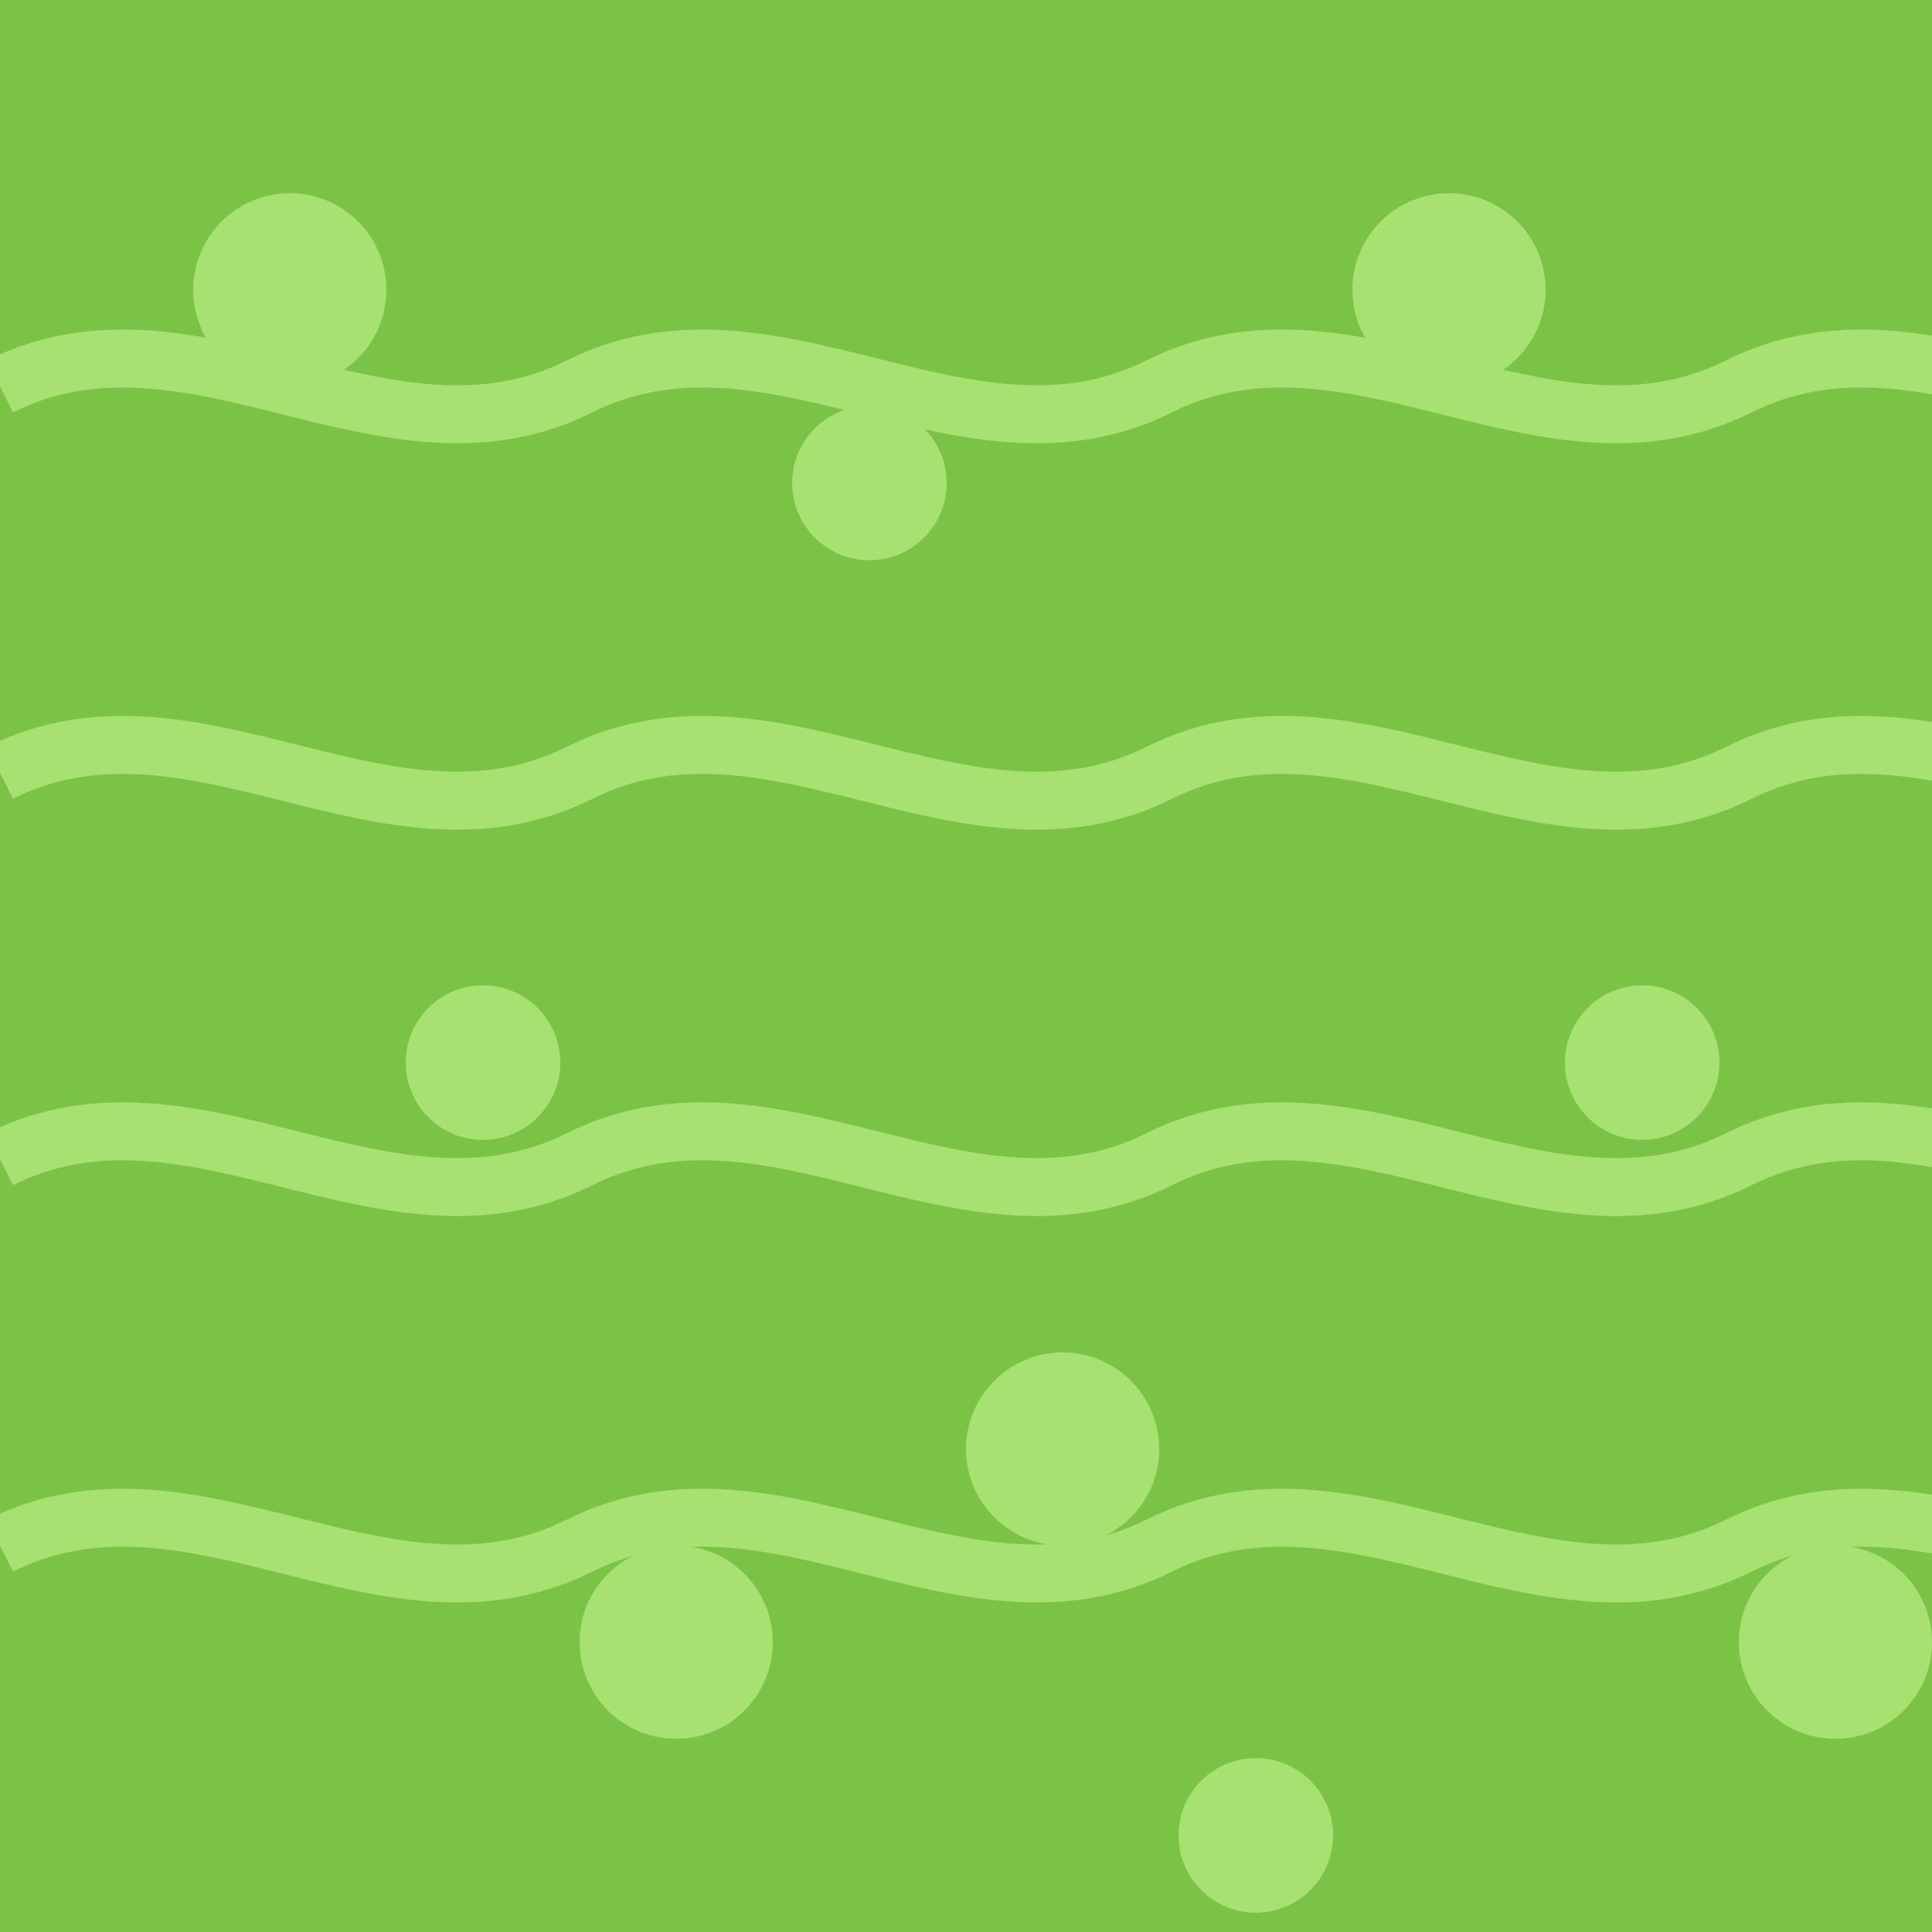
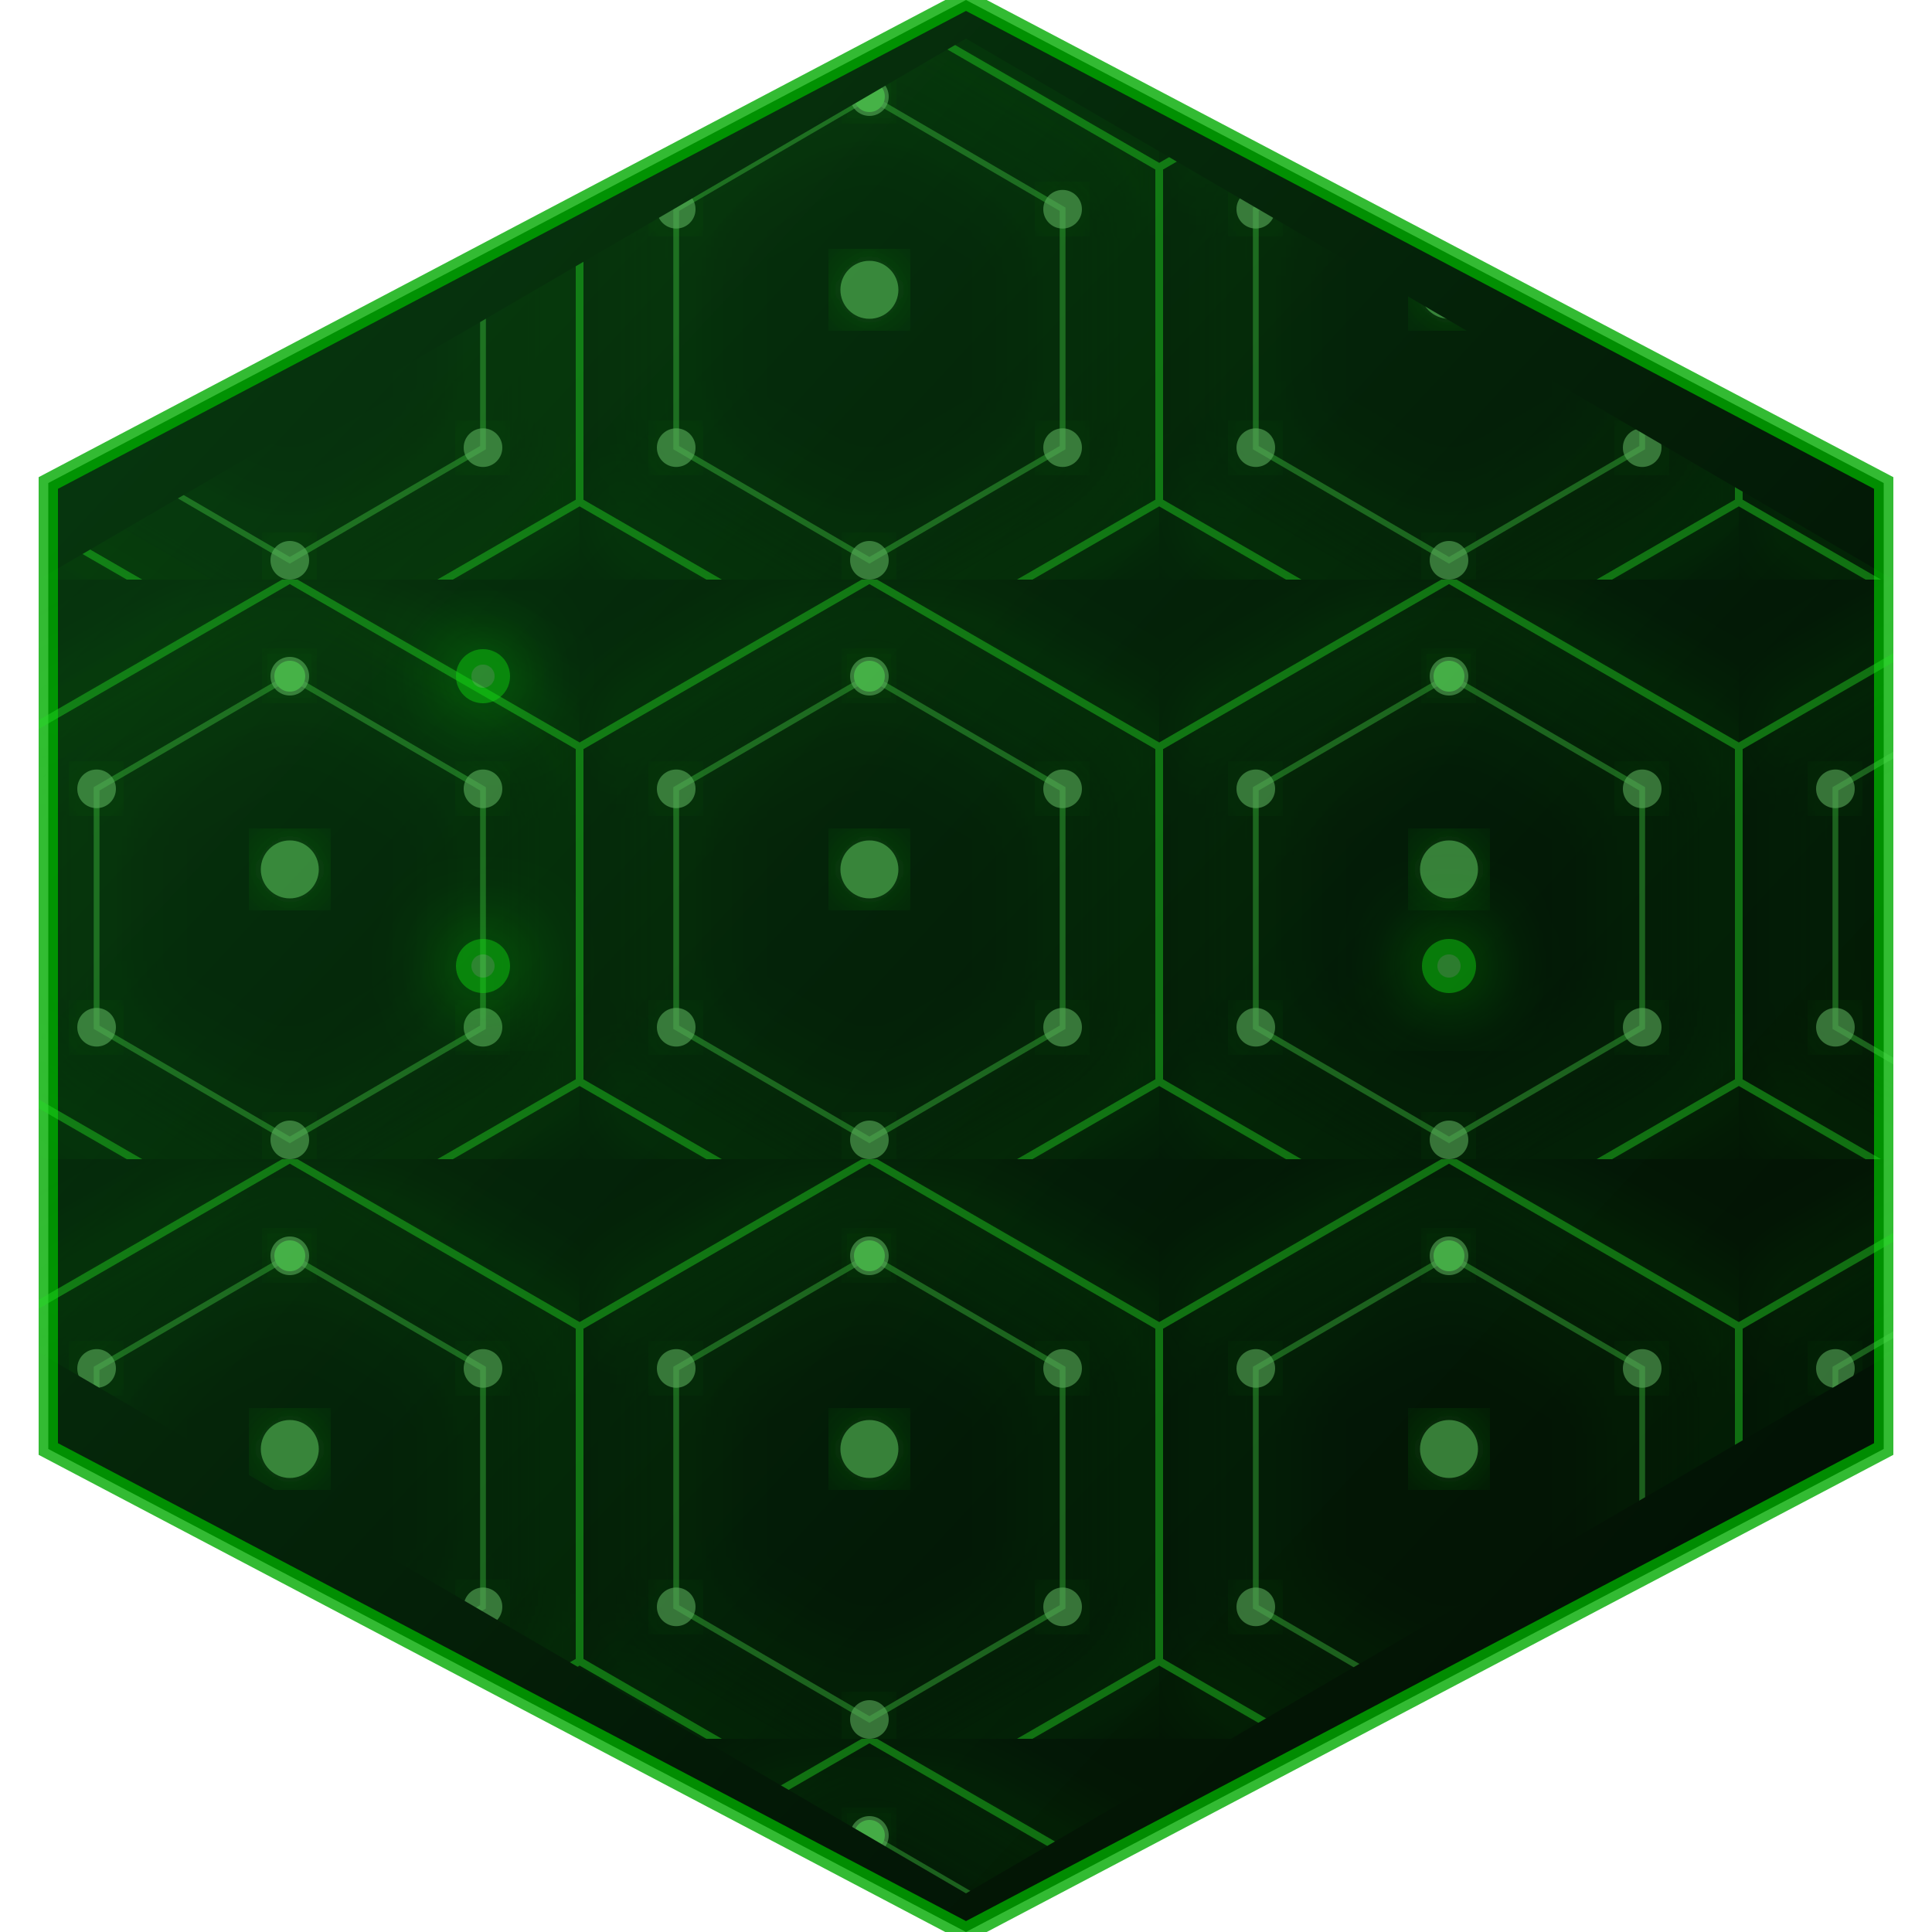
- <svg xmlns="http://www.w3.org/2000/svg" width="100" height="100">
-   <pattern id="wool-pattern" patternUnits="userSpaceOnUse" width="100" height="100">
-     <rect width="100%" height="100%" fill="#7bc346" />
-     <path d="M0 20 C10 15, 20 25, 30 20 C40 15, 50 25, 60 20 C70 15, 80 25, 90 20 C100 15, 110 25, 120 20" stroke="#a6e172" stroke-width="3" fill="none" />
-     <path d="M0 40 C10 35, 20 45, 30 40 C40 35, 50 45, 60 40 C70 35, 80 45, 90 40 C100 35, 110 45, 120 40" stroke="#a6e172" stroke-width="3" fill="none" />
-     <path d="M0 60 C10 55, 20 65, 30 60 C40 55, 50 65, 60 60 C70 55, 80 65, 90 60 C100 55, 110 65, 120 60" stroke="#a6e172" stroke-width="3" fill="none" />
-     <path d="M0 80 C10 75, 20 85, 30 80 C40 75, 50 85, 60 80 C70 75, 80 85, 90 80 C100 75, 110 85, 120 80" stroke="#a6e172" stroke-width="3" fill="none" />
-     <circle cx="15" cy="15" r="5" fill="#a6e172" />
-     <circle cx="45" cy="25" r="4" fill="#a6e172" />
-     <circle cx="75" cy="15" r="5" fill="#a6e172" />
-     <circle cx="25" cy="55" r="4" fill="#a6e172" />
-     <circle cx="55" cy="75" r="5" fill="#a6e172" />
-     <circle cx="85" cy="55" r="4" fill="#a6e172" />
-     <circle cx="35" cy="85" r="5" fill="#a6e172" />
-     <circle cx="65" cy="95" r="4" fill="#a6e172" />
-     <circle cx="95" cy="85" r="5" fill="#a6e172" />
-   </pattern>
-   <rect width="100%" height="100%" fill="url(#wool-pattern)" />
+ <svg xmlns="http://www.w3.org/2000/svg" width="100" height="100" viewBox="0 0 100 100" preserveAspectRatio="none">
+   <defs>
+     <linearGradient id="tile-grad" x1="0%" y1="0%" x2="100%" y2="100%">
+       <stop offset="0%" stop-color="#073D10" />
+       <stop offset="35%" stop-color="#05280A" />
+       <stop offset="65%" stop-color="#031906" />
+       <stop offset="100%" stop-color="#020F04" />
+     </linearGradient>
+     <filter id="neon-glow" x="-20%" y="-20%" width="140%" height="140%">
+       <feGaussianBlur in="SourceGraphic" stdDeviation="2" result="blur" />
+       <feColorMatrix in="blur" type="matrix" values="         0.1 0 0 0 0         0 1.2 0 0 0.1         0 0 0.1 0 0         0 0 0 1.2 0       " result="neon" />
+       <feMerge>
+         <feMergeNode in="neon" />
+         <feMergeNode in="SourceGraphic" />
+       </feMerge>
+     </filter>
+     <pattern id="circuit-inner" patternUnits="userSpaceOnUse" width="30" height="30">
+       <path d="M15 0 L30 8.66 L30 25.98 L15 34.64 L0 25.98 L0 8.66 Z" fill="none" stroke="#22DD22" stroke-width="0.4" opacity="0.6" filter="url(#neon-glow)">
+         <animate attributeName="opacity" values="0.6;0.8;0.6" dur="2.5s" repeatCount="indefinite" />
+       </path>
+       <path d="M15 5 L25 10.83 L25 23.17 L15 29 L5 23.17 L5 10.83 Z" fill="none" stroke="#44DD44" stroke-width="0.3" opacity="0.5" filter="url(#neon-glow)">
+         <animate attributeName="opacity" values="0.5;0.7;0.5" dur="3s" repeatCount="indefinite" />
+       </path>
+       <circle cx="15" cy="5" r="0.8" fill="#33DD33" filter="url(#neon-glow)">
+         <animate attributeName="cx" values="15;25;25;15;5;5;15" dur="6s" repeatCount="indefinite" />
+         <animate attributeName="cy" values="5;10.83;23.17;29;23.17;10.83;5" dur="6s" repeatCount="indefinite" />
+         <animate attributeName="r" values="0.8;1.2;0.8" dur="2s" repeatCount="indefinite" />
+       </circle>
+       <circle cx="15" cy="15" r="1.5" fill="#66DD66" opacity="0.7" filter="url(#neon-glow)">
+         <animate attributeName="r" values="1.5;2;1.5" dur="2s" repeatCount="indefinite" />
+         <animate attributeName="opacity" values="0.7;0.9;0.7" dur="1.5s" repeatCount="indefinite" />
+       </circle>
+       <circle cx="15" cy="5" r="1" fill="#77DD77" opacity="0.6" filter="url(#neon-glow)">
+         <animate attributeName="r" values="1;1.5;1" dur="3s" repeatCount="indefinite" />
+       </circle>
+       <circle cx="25" cy="10.83" r="1" fill="#77DD77" opacity="0.6" filter="url(#neon-glow)">
+         <animate attributeName="r" values="1;1.5;1" dur="3.2s" repeatCount="indefinite" />
+       </circle>
+       <circle cx="25" cy="23.17" r="1" fill="#77DD77" opacity="0.6" filter="url(#neon-glow)">
+         <animate attributeName="r" values="1;1.5;1" dur="3.4s" repeatCount="indefinite" />
+       </circle>
+       <circle cx="15" cy="29" r="1" fill="#77DD77" opacity="0.6" filter="url(#neon-glow)">
+         <animate attributeName="r" values="1;1.5;1" dur="3.6s" repeatCount="indefinite" />
+       </circle>
+       <circle cx="5" cy="23.17" r="1" fill="#77DD77" opacity="0.6" filter="url(#neon-glow)">
+         <animate attributeName="r" values="1;1.5;1" dur="3.8s" repeatCount="indefinite" />
+       </circle>
+       <circle cx="5" cy="10.83" r="1" fill="#77DD77" opacity="0.6" filter="url(#neon-glow)">
+         <animate attributeName="r" values="1;1.5;1" dur="4s" repeatCount="indefinite" />
+       </circle>
+     </pattern>
+   </defs>
+   <g>
+     <path d="M50 0 L97.5 25 L97.5 75 L50 100 L2.5 75 L2.5 25 Z" fill="url(#tile-grad)" filter="url(#forest-noise)" stroke="#00AA00" stroke-width="1" stroke-opacity="0.8">
+       <animate attributeName="stroke-opacity" values="0.8;1;0.8" dur="2.5s" repeatCount="indefinite" />
+     </path>
+     <path d="M50 2 L98 30 L98 70 L50 98 L2 70 L2 30 Z" fill="url(#circuit-inner)" opacity="0.75" />
+     <path d="M50 5 L95 32 L95 68 L50 95 L5 68 L5 32 Z" fill="url(#forest-overlay)" opacity="0.6" />
+     <g stroke="#11DD11" stroke-width="0.8" opacity="0.5" filter="url(#neon-glow)">
+       <circle cx="25" cy="35" r="1" fill="#55DD55">
+         <animate attributeName="cx" values="25;75;25" dur="4s" repeatCount="indefinite" />
+       </circle>
+       <circle cx="75" cy="50" r="1" fill="#55DD55">
+         <animate attributeName="cx" values="75;25;75" dur="3.5s" repeatCount="indefinite" />
+         <animate attributeName="cy" values="50;65;50" dur="3.5s" repeatCount="indefinite" />
+       </circle>
+       <circle cx="25" cy="50" r="1" fill="#55DD55">
+         <animate attributeName="cx" values="25;75;25" dur="5s" repeatCount="indefinite" />
+         <animate attributeName="cy" values="50;65;50" dur="5s" repeatCount="indefinite" />
+       </circle>
+     </g>
+   </g>
</svg>
